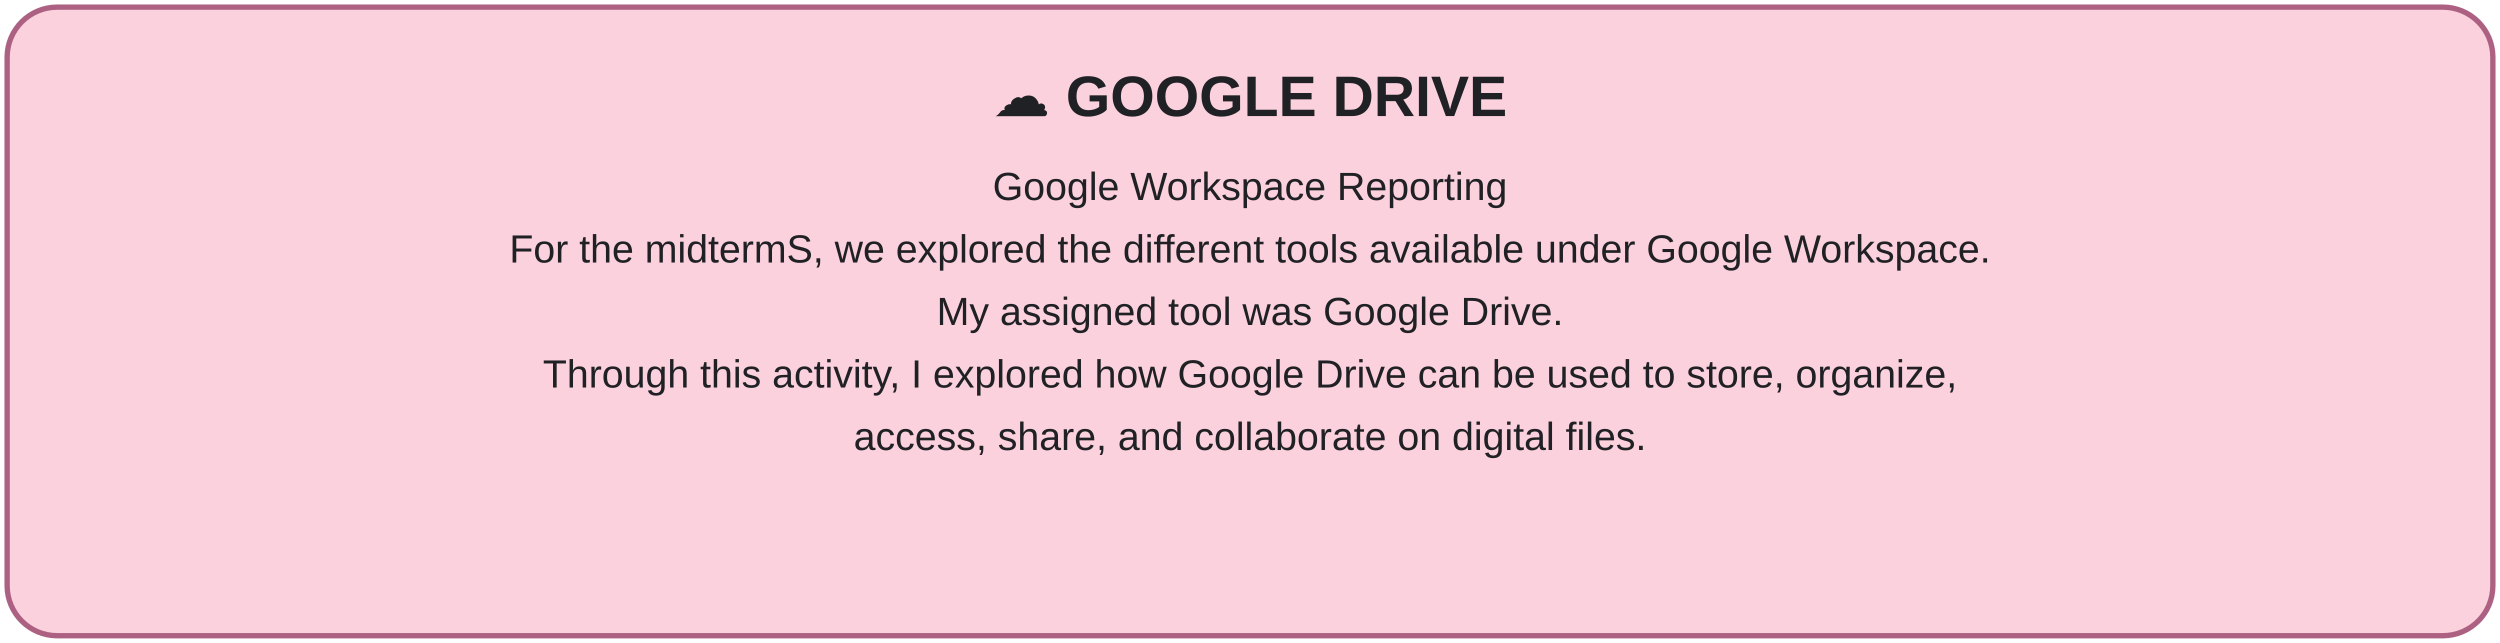
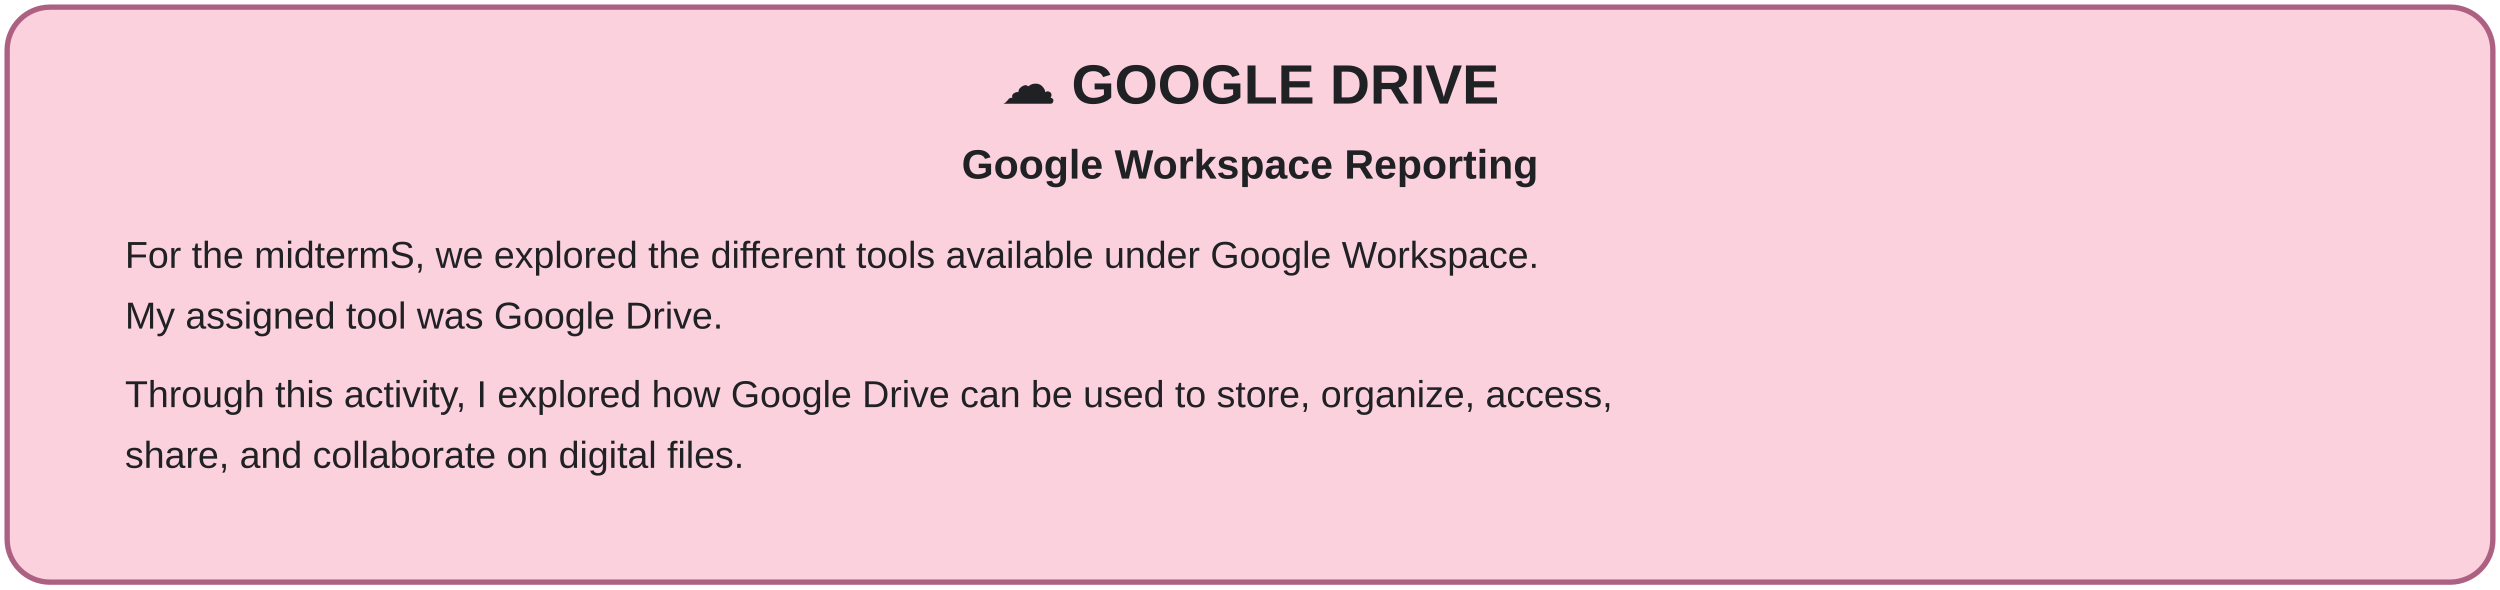
- <svg xmlns="http://www.w3.org/2000/svg" width="1400" height="360" viewBox="0 0 1400 360">
-   <rect x="4" y="4" width="1392" height="352" rx="28" fill="#FCD1DE" stroke="#AD6182" stroke-width="3" />
-   <text x="700.0" y="65" text-anchor="middle" font-family="Arial, sans-serif" font-size="32" font-weight="700" fill="#202124">☁️ GOOGLE DRIVE</text>
-   <text x="700.0" y="112" text-anchor="middle" font-family="Arial, sans-serif" font-size="22" fill="#202124">Google Workspace Reporting</text>
-   <text x="700.0" y="147" text-anchor="middle" font-family="Arial, sans-serif" font-size="22" fill="#202124">For the midtermS, we explored the different tools available under Google Workspace.</text>
-   <text x="700.0" y="182" text-anchor="middle" font-family="Arial, sans-serif" font-size="22" fill="#202124">My assigned tool was Google Drive.</text>
-   <text x="700.0" y="217" text-anchor="middle" font-family="Arial, sans-serif" font-size="22" fill="#202124">Through this activity, I explored how Google Drive can be used to store, organize,</text>
-   <text x="700.0" y="252" text-anchor="middle" font-family="Arial, sans-serif" font-size="22" fill="#202124">access, share, and collaborate on digital files.</text>
+ <svg xmlns="http://www.w3.org/2000/svg" width="1400" height="330" viewBox="0 0 1400 330">
+   <rect x="4" y="4" width="1392" height="322" rx="24" fill="#FCD1DE" stroke="#AD6182" stroke-width="3" />
+   <text x="700" y="58" text-anchor="middle" font-family="Arial, sans-serif" font-size="31" font-weight="700" fill="#202124">☁️ GOOGLE DRIVE</text>
+   <text x="700" y="100" text-anchor="middle" font-family="Arial, sans-serif" font-size="23" font-weight="600" fill="#202124">Google Workspace Reporting</text>
+   <text x="70" y="150" font-family="Arial, sans-serif" font-size="21" fill="#202124" textLength="1260" lengthAdjust="spacing">For the midtermS, we explored the different tools available under Google Workspace.</text>
+   <text x="70" y="184" font-family="Arial, sans-serif" font-size="21" fill="#202124" textLength="1260" lengthAdjust="spacing">My assigned tool was Google Drive.</text>
+   <text x="70" y="228" font-family="Arial, sans-serif" font-size="21" fill="#202124" textLength="1260" lengthAdjust="spacing">Through this activity, I explored how Google Drive can be used to store, organize, access,</text>
+   <text x="70" y="262" font-family="Arial, sans-serif" font-size="21" fill="#202124" textLength="1260" lengthAdjust="spacing">share, and collaborate on digital files.</text>
</svg>
